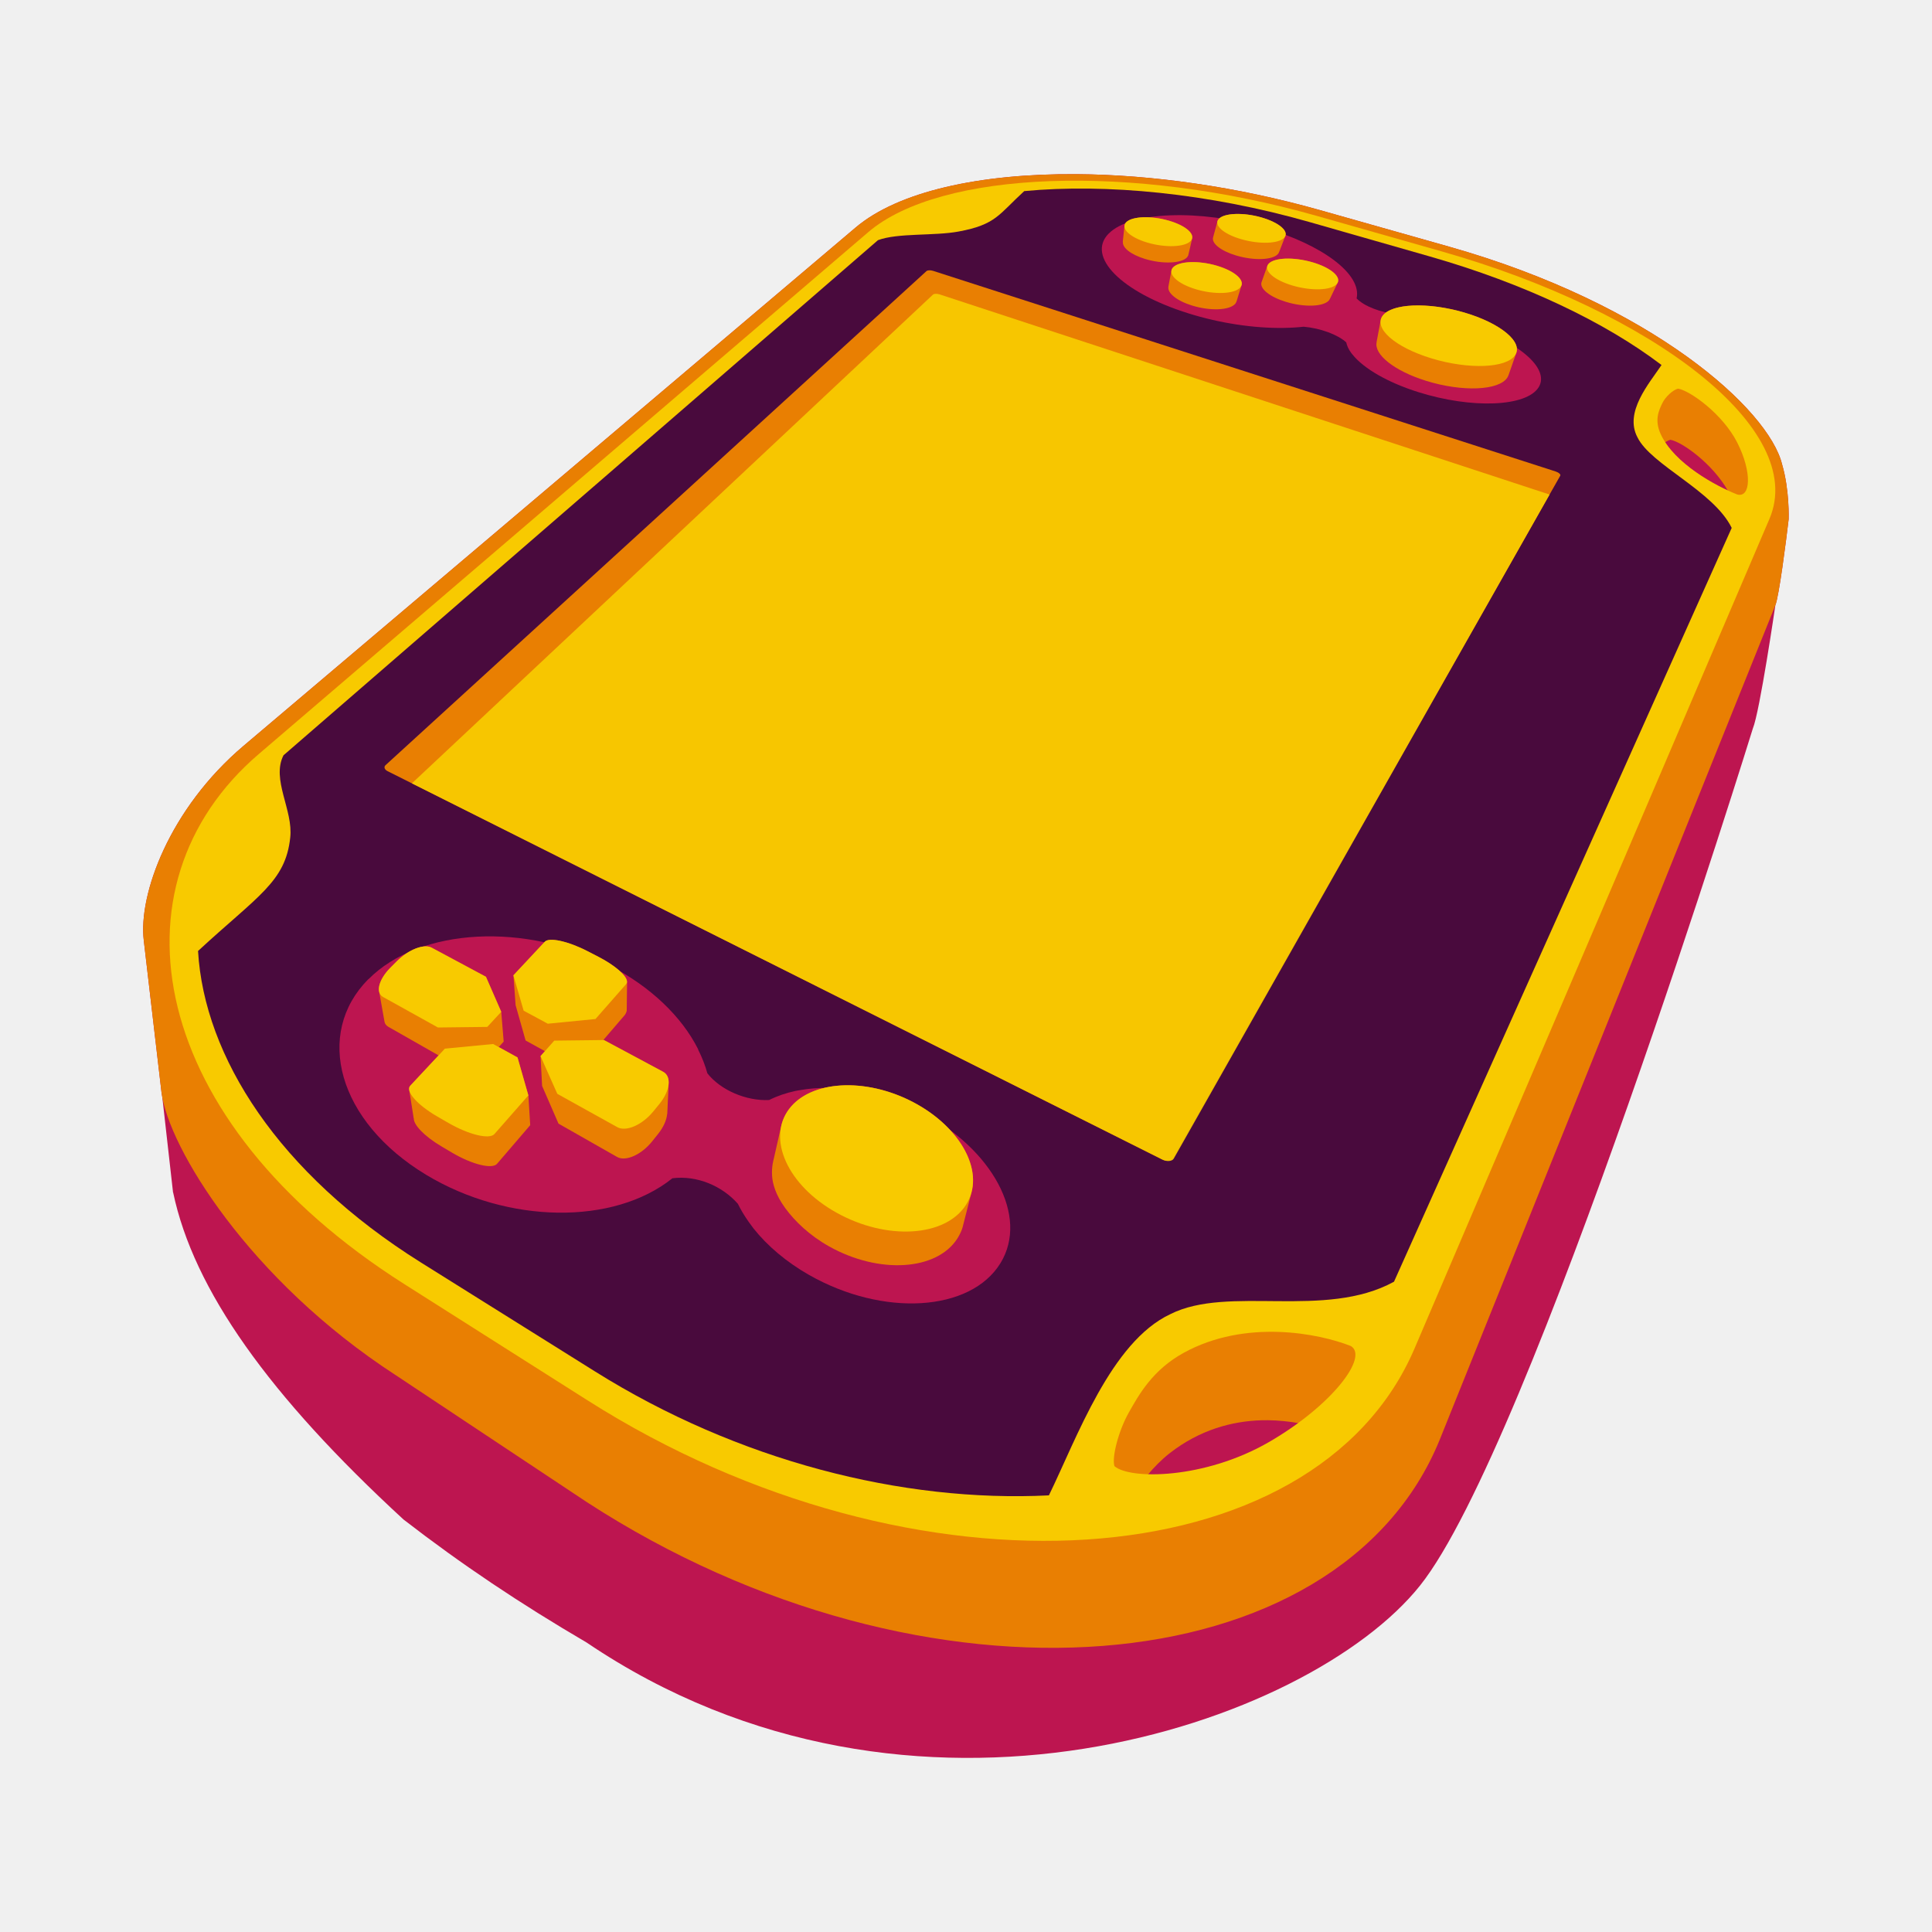
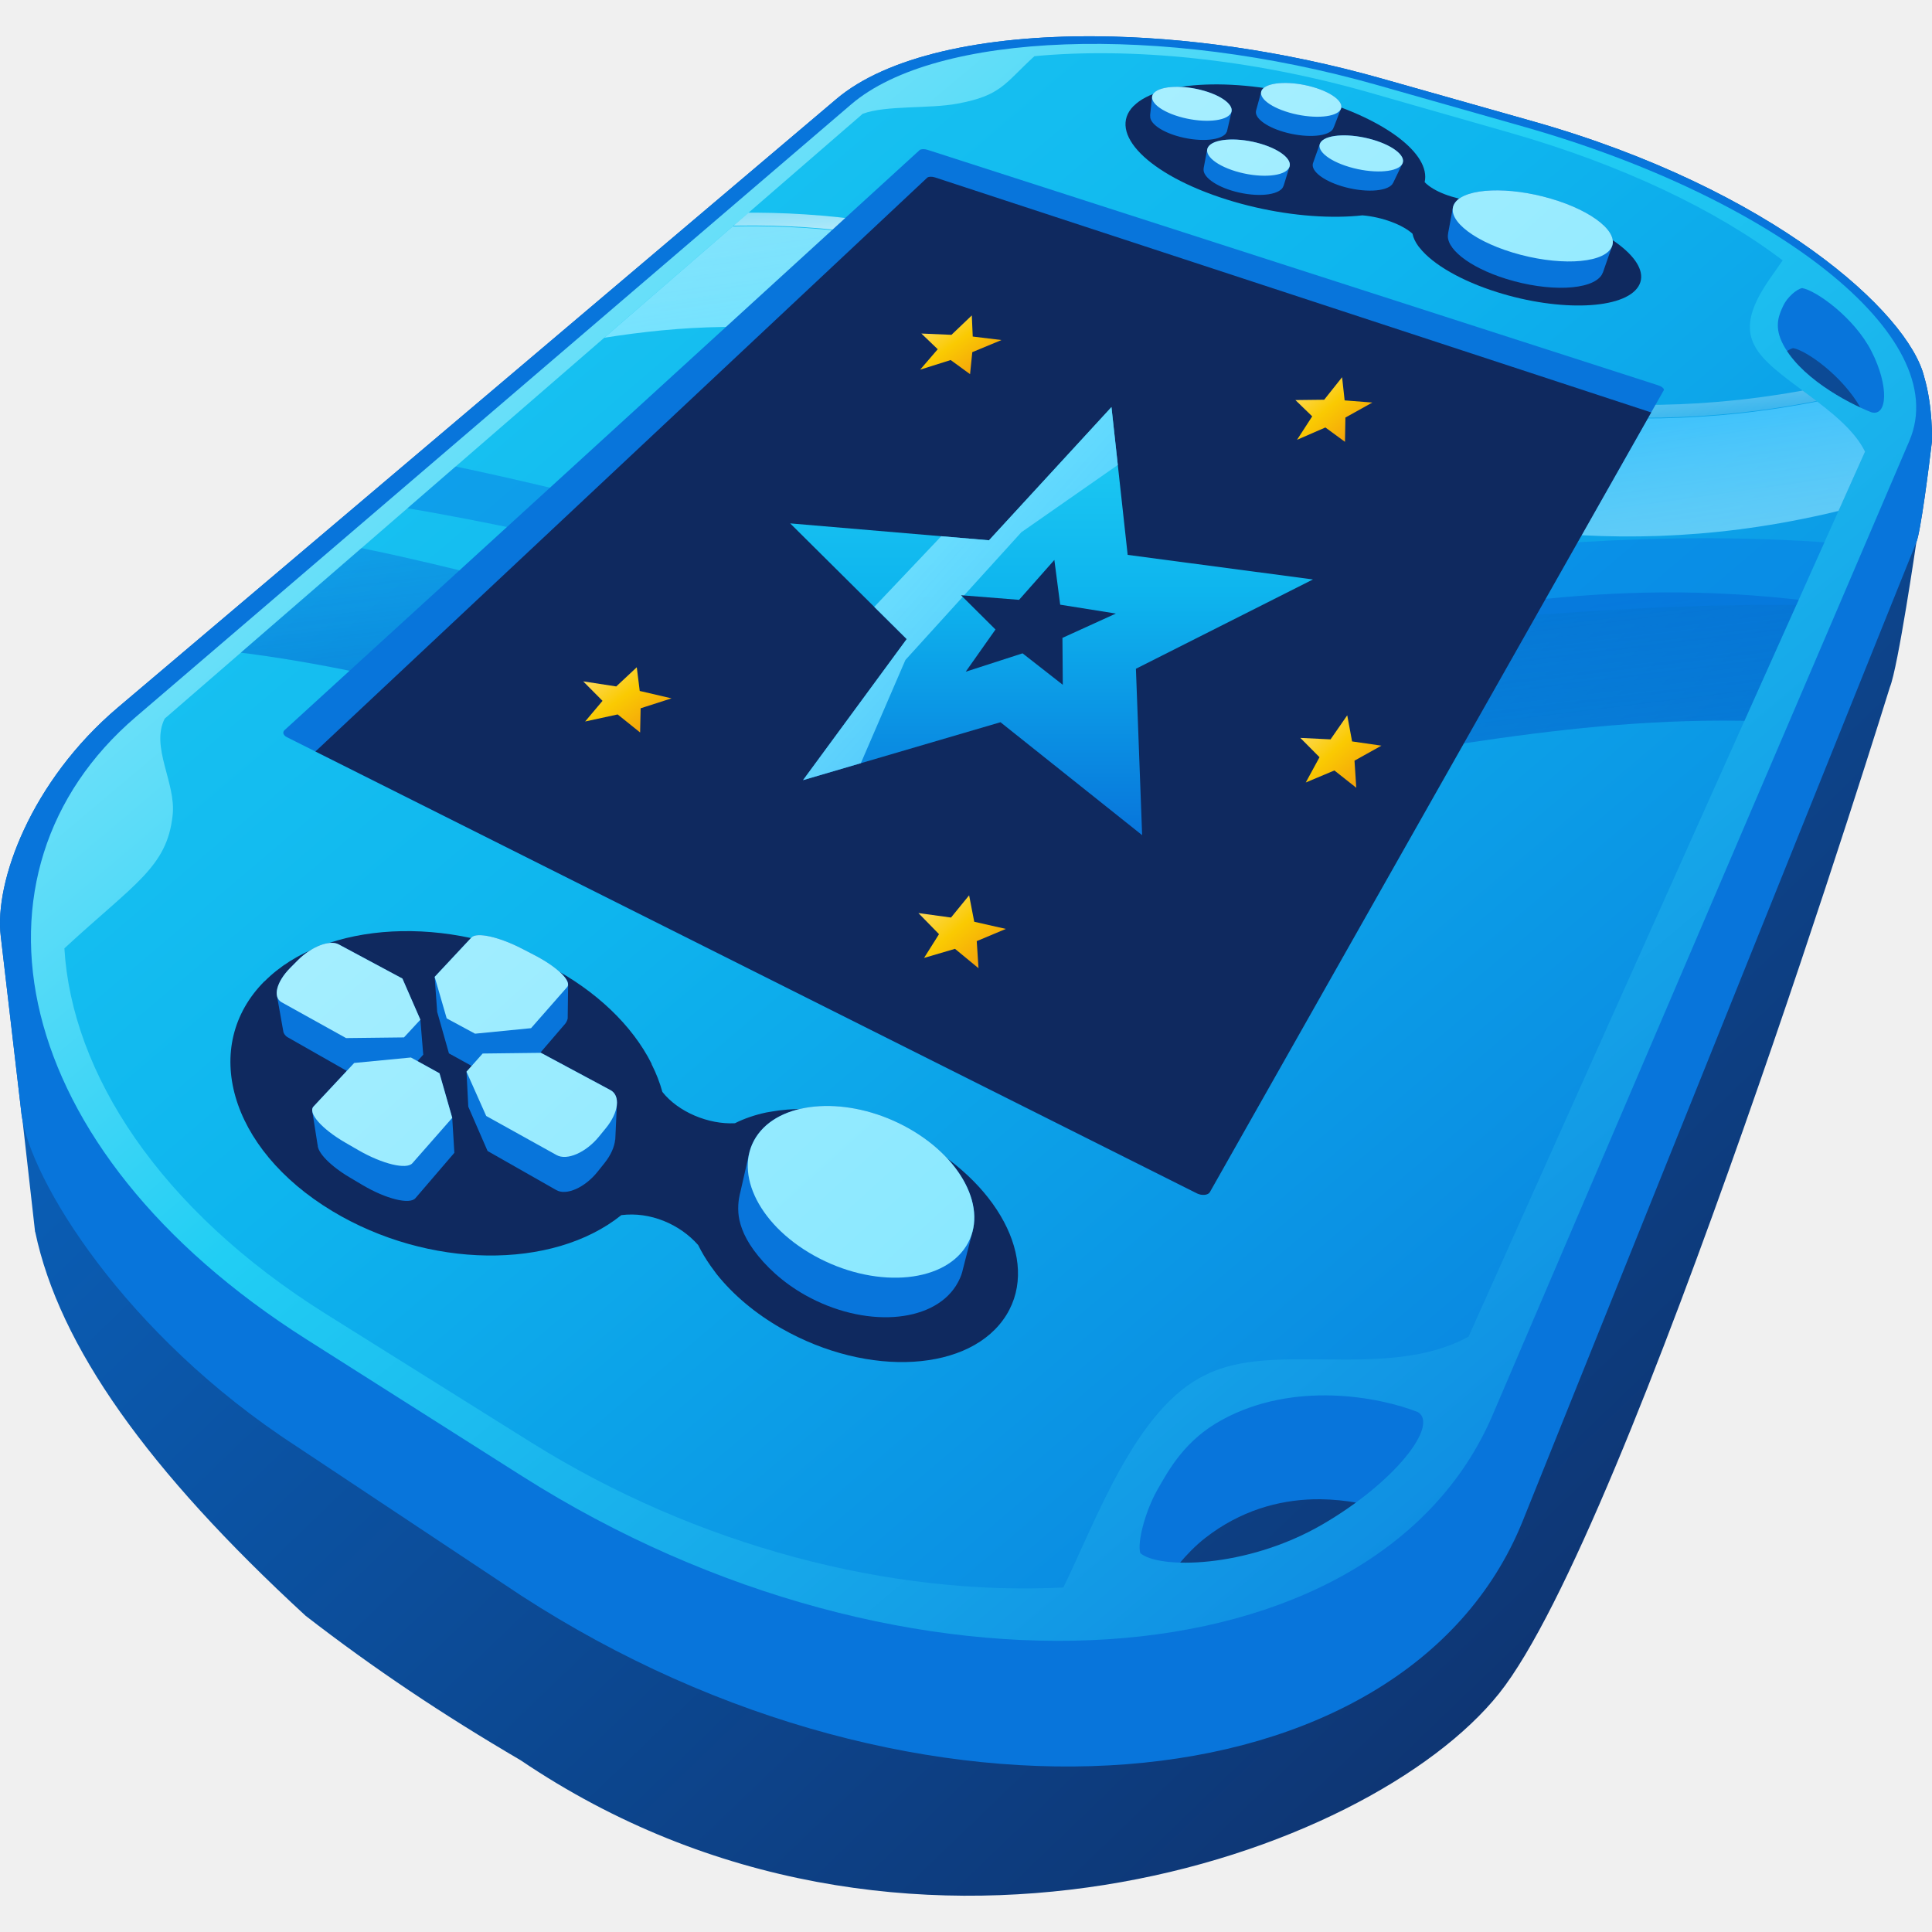
- <svg xmlns="http://www.w3.org/2000/svg" width="1024" height="1024" version="1.1" viewBox="0 0 270.93 270.93" xml:space="preserve">
-   <g transform="translate(-50.828 187.79)">
-     <g transform="matrix(1.2364 0 0 1.2364 -96.157 62.525)">
-       <path d="m240.98-182.7c-10.997-.08-20.23 1.965-25.059 6.055l-69.415 58.784c-8.411 7.123-11.95 16.875-11.316 22.085l2.011 17.232c.024.187.055.383.094.585l1.213 10.757h.012c2.319 11.028 10.875 23.048 26.122 37.085 6.595 5.103 13.208 9.528 20.789 13.967 36.9 24.946 81.92 9.31 94.511-6.47 12.592-15.781 37.746-97.203 37.746-97.203.782-1.869 2.557-13.994 2.557-13.994.413-1.014 1.202-7.164 1.507-9.757 0 0 .115-3.285-.749-6.221-1.508-6.199-14.672-18.15-37.778-24.687l-14.627-4.139c-9.445-2.672-19.064-4.018-27.617-4.08z" fill="#bd1550" />
-       <path d="m240.98-182.7c-10.997-.08-20.23 1.965-25.059 6.055l-69.415 58.784c-8.411 7.123-11.95 16.875-11.316 22.085l2.011 17.232c.784 6.212 9.896 21.244 26.556 32.055l21.707 14.421c38.437 24.942 85.315 20.87 96.711-7.094l38.071-94.655c.413-1.014 1.202-7.164 1.507-9.757 0 0 .115-3.285-.749-6.221-1.508-6.199-14.672-18.15-37.778-24.687l-14.627-4.139c-9.445-2.672-19.064-4.018-27.617-4.08zm67.364 30.126c1.309.231 4.782 2.709 6.516 5.779-2.266-1.052-5.528-3.016-7.143-5.473.21-.144.456-.275.627-.305zm-45.66 111.2c1.18.013 2.47.145 3.544.341-1.002.731-2.191 1.553-3.365 2.232-4.819 2.786-10.26 3.749-13.828 3.646.707-.847 1.586-1.757 2.522-2.485 3.39-2.639 7.052-3.636 10.437-3.728.232-.006.462-.008.69-.005z" fill="#e97f02" />
-       <path d="m148.23-116.93c-17.426 14.922-12.598 41.656 16.493 60.109l20.84 13.22c37.119 23.546 82.48 20.45 93.755-5.906 0 0 40.255-94.095 40.255-94.095 4.358-10.187-13.271-23.542-37.171-30.337l-14.211-4.04c-20.878-5.936-42.629-5.17-50.839 1.86l-69.123 59.19m98.685 74.68c1.128-1.989 2.67-4.821 6.241-6.779 6.999-3.836 15.276-2.207 18.937-.761 2.06 1.23-2.17 6.779-9.283 10.892-7.316 4.23-15.793 4.27-17.529 2.731-.314-1.042.49-4.066 1.634-6.082m60.488-114.44c.352-.758 1.261-1.584 1.82-1.684 1.364.241 5.045 2.864 6.697 6.112 1.714 3.37 1.527 6.308-.003 5.888-2.416-.947-7.129-3.5-8.672-6.833-.751-1.622-.197-2.719.159-3.484" fill="#f8ca00" />
-       <path d="m151.14-116.88c-.042.029-.071.062-.105.093-1.4 2.748 1.122 6.226.764 9.337-.538 5.02-3.662 6.577-10.456 12.856.703 11.973 9.107 25.208 25.291 35.338l19.746 12.359c16.152 10.109 34.817 14.88 51.468 14.047 3.181-6.521 7.038-17.393 13.769-20.551 6.612-3.332 17.519.624 25.373-3.682 0 0 38.301-85.498 38.301-85.498-2.057-4.199-9.15-7.131-10.687-10.27-1.526-2.858 1.312-6.092 2.728-8.203-6.364-4.847-15.549-9.242-26.271-12.31l-13.591-3.888c-11.545-3.303-23.171-4.404-32.421-3.527-2.897 2.65-3.189 3.795-7.43 4.582-2.745.519-6.912.14-9.156.982-.042.025-.059.047-.084.072l-67.239 58.263" fill="#490a3d" />
-       <path d="m244.64-175.97c2.484-2.502 10.26-2.785 17.623-.649 6.621 1.921 11.102 5.28 10.485 8.01.871.905 2.725 1.591 4.609 1.815.526-.008 1.074.008 1.638.047l.653.049c1.752.165 3.599.527 5.376 1.057 5.895 1.757 9.711 4.93 8.377 7.101-1.368 2.226-7.556 2.481-13.665.557-3.431-1.081-6.189-2.669-7.457-4.266 0 0-.13-.157-.13-.157-.306-.419-.498-.828-.576-1.219-.961-.875-2.939-1.614-4.834-1.773-.71.079-1.463.124-2.251.134 0 0-.042.001-.042.001-3.388.048-7.241-.544-10.772-1.649-7.685-2.41-11.607-6.47-9.041-9.055v0m-83.98 84.576c-6.128 6.171-3.493 16.129 6.593 22.201 9.241 5.555 21.233 5.72 27.9.375 2.787-.353 5.646.873 7.423 2.892.335.681.738 1.358 1.208 2.022 0 0 .558.764.558.764 1.595 2.009 3.752 3.824 6.272 5.264 8.438 4.818 18.354 4.208 21.747-1.314 3.261-5.308-.93-12.958-9.003-17.143-4.501-2.328-9.576-3.233-13.777-2.474 0 0-.422.072-.422.072-1.104.234-2.123.584-3.035 1.041-2.566.131-5.481-1.096-7.005-3.025-.247-.903-.598-1.802-1.045-2.687v-.042c-1.875-3.735-5.403-7.071-9.871-9.411-9.646-5.036-21.692-4.41-27.522 1.462v-0" fill="#bd1550" />
-       <path d="m162.61-115.67 61.351-56.035c.121-.111.458-.124.754-.029l70.579 22.746c.389.125.635.343.552.489 0 0-43.974 77.458-43.974 77.458-.167.295-.713.326-1.222.071l-87.809-44.02c-.352-.175-.453-.479-.23-.682" fill="#e97f02" />
-       <path d="m181.33-95.859c-.307.014-.535.086-.659.222l-3.554 3.803-.001.001.001.005.244 3.376 1.135 4.009 2.194 1.212-.498.56.001.003.173 3.376 1.86 4.277 6.644 3.78c.977.556 2.763-.245 3.99-1.78l.666-.833c.621-.777.963-1.582 1.023-2.256h.013l.153-3.304-.006-.002c.083-.669-.115-1.217-.613-1.484l-6.715-3.6v-.001l-.07.001 2.428-2.829c.112-.141.208-.376.225-.494l.041-3.285h-.006c.006-.661-1.315-1.836-3.252-2.837l-1.214-.627c-1.65-.852-3.284-1.335-4.206-1.293zm-14.062.742c-.941-.046-2.299.604-3.37 1.68l-.728.731c-.92.925-1.388 1.917-1.304 2.607h-.001l.001.003.635 3.572c.029.145.166.383.42.527l5.706 3.247-3.206 3.432c-.124.129-.157.302-.118.504-1e-5-2.4e-5-.005 2.5e-5-.005 0 0-.021.504 3.198.504 3.198h.013c-.038.736 1.199 2.035 3.106 3.165l1.229.729c2.265 1.341 4.554 1.911 5.108 1.265l3.76-4.381-.206-3.377v-.004h-.001l-1.231-4.303-2.129-1.175.559-.62-.277-3.378.001-.001-1.734-3.974-6.158-3.302c-.164-.088-.36-.135-.577-.146zm91.734-83.069c-.869.031-1.565.219-1.881.555-.1.107-.152.223-.168.344l-.003-.001-.48 1.759.003.002c-.199.662.859 1.529 2.62 2.053 2.012.599 4.143.519 4.74-.177.067-.077.104-.161.128-.245l.008.003.725-1.869-.003-.001c.172-.669-.957-1.528-2.76-2.039-1.016-.288-2.059-.413-2.929-.382zm-10.455.374c-.873.031-1.582.22-1.922.558-.121.12-.184.251-.2.389l-.003-.001-.193 1.828.017.005c-.1.648.874 1.449 2.508 1.947 1.976.602 4.117.521 4.762-.179.054-.059.078-.123.107-.186l.017.005.012-.051c.013-.038.021-.077.029-.117l.42-1.8-.008-.002c.167-.667-.898-1.507-2.637-2.011-.998-.289-2.035-.415-2.909-.384zm16.137 4.692c-.897.033-1.607.233-1.922.592-.068.078-.111.16-.138.245l-.006-.001-.666 1.881h.002c-.18.706.947 1.627 2.785 2.187 2.101.64 4.3.553 4.891-.19.025-.029.025-.062.043-.093l.017.003.907-1.887c.006-.012.012-.024.017-.037l.01-.021-.003-.001c.287-.726-.931-1.7-2.898-2.27-1.06-.307-2.144-.441-3.041-.408zm-10.785.398c-.901.033-1.626.234-1.965.593-.1.106-.156.22-.181.339l-.003-.001-.351 1.85.008.002c-.145.7.909 1.587 2.66 2.133 2.063.643 4.272.557 4.913-.19.07-.082.111-.17.139-.26l.008.002.567-1.841c.008-.022.016-.044.021-.067l.006-.021-.003-.001c.126-.709-.999-1.595-2.799-2.129-1.041-.309-2.118-.443-3.019-.41zm25.942 4.909c-1.974-.019-3.532.373-4.128 1.154-.141.184-.218.381-.243.588l-.003-.001-.454 2.421.008.003c-.314 1.39 1.966 3.25 5.597 4.383 4.115 1.285 8.281 1.117 9.232-.372.044-.07.072-.142.101-.214l.008.002.021-.056c.003-.008.004-.016.008-.025l.898-2.572-.006-.002c.429-1.444-2.103-3.387-5.938-4.509-1.78-.521-3.566-.784-5.101-.799zm-64.578 88.451c-2.949-.053-5.522.866-6.897 2.711-.442.593-.731 1.244-.881 1.932l-.003-.002-.843 3.714c-.025.102-.26.883-.185 1.96.059.845.397 2.124 1.489 3.617 1.092 1.493 2.752 3.094 4.967 4.338 5.665 3.181 12.225 2.761 14.559-.894.314-.491.524-1.013.593-1.284l1.019-3.99-.002-.001c.878-3.411-1.835-7.68-6.639-10.196-2.363-1.237-4.884-1.865-7.178-1.906z" fill="#e97f02" />
-       <path d="m177.11-91.833 1.163 4.01 2.739 1.478 5.409-.533s3.478-3.959 3.478-3.959c.494-.562-.924-1.949-3.156-3.102l-1.214-.627c-2.2-1.136-4.371-1.616-4.864-1.07l-3.555 3.804m-7.77 8.316 5.477-.527 2.76 1.524s1.232 4.307 1.232 4.307-3.848 4.38-3.848 4.38c-.567.645-2.91.077-5.228-1.264 0 0-1.26-.729-1.26-.729-2.282-1.32-3.646-2.88-3.057-3.492 0 0 3.924-4.2 3.924-4.2m18.036-.977s-5.628.067-5.628.067l-1.561 1.757s1.904 4.276 1.904 4.276l6.802 3.78c1.0.556 2.829-.244 4.085-1.78 0 0 .681-.833.681-.833 1.233-1.508 1.418-3.136.432-3.665l-6.715-3.601m-13.379-7.174 1.734 3.974-1.582 1.711-5.595.066-6.224-3.459c-.885-.492-.505-1.982.835-3.329 0 0 .728-.731.728-.731 1.318-1.324 3.071-2.003 3.947-1.534l6.158 3.302m77.454-85.76c2.011.583 3.124 1.617 2.467 2.31-.663.7-2.865.78-4.9.178-2.019-.597-3.084-1.634-2.398-2.315.68-.675 2.834-.752 4.831-.173m16.268 4.715c2.137.619 3.396 1.718 2.793 2.454-.609.743-2.873.829-5.035.189-2.146-.635-3.355-1.737-2.72-2.459.629-.716 2.842-.798 4.963-.183m-3.176-2.791c-.615.697-2.809.777-4.879.178-2.055-.595-3.187-1.627-2.548-2.305.634-.672 2.779-.749 4.81-.172 2.047.58 3.227 1.61 2.617 2.3m-4.997 5.656c-.66.747-2.933.832-5.057.189-2.107-.638-3.244-1.745-2.559-2.471.678-.72 2.901-.802 4.984-.184 2.099.622 3.287 1.726 2.633 2.466m25.392 2.833c4.128 1.208 6.753 3.368 5.792 4.832-.977 1.489-5.257 1.659-9.486.374-4.166-1.265-6.612-3.439-5.535-4.851 1.059-1.389 5.16-1.545 9.229-.355m-62.501 89.559c5.523 2.891 8.285 8.1 6.002 11.659-2.345 3.655-9.005 4.056-14.695.875-5.559-3.107-7.89-8.366-5.381-11.73 2.445-3.279 8.674-3.631 14.075-.804" fill="#f8ca00" />
-       <path d="m224.7-169.04c.118-.11.447-.122.736-.029l69.2 22.707c-14.372 25.39-28.263 49.936-42.635 75.327-.163.289-.759.361-1.255.111-28.801-14.436-56.346-28.246-85.147-42.682z" fill="#f8ca00" opacity=".95" />
+ <svg xmlns="http://www.w3.org/2000/svg" width="1024" height="1024" viewBox="0 0 270.933 270.933" role="img" aria-labelledby="title">
+   <defs>
+     <linearGradient x1="0%" y1="0%" x2="100%" y2="100%" id="body">
+       <stop offset="0" stop-color="#21cef4" stop-opacity="1" />
+       <stop offset=".43" stop-color="#0eb5ee" stop-opacity="1" />
+       <stop offset="1" stop-color="#0875db" stop-opacity="1" />
+     </linearGradient>
+     <linearGradient x1="0%" y1="0%" x2="100%" y2="100%" id="rim">
+       <stop offset="0" stop-color="#bff4ff" stop-opacity="1" />
+       <stop offset=".43" stop-color="#21cef4" stop-opacity="1" />
+       <stop offset="1" stop-color="#0875db" stop-opacity="1" />
+     </linearGradient>
+     <linearGradient x1="0%" y1="0%" x2="100%" y2="100%" id="side">
+       <stop offset="0" stop-color="#0875db" stop-opacity="1" />
+       <stop offset="1" stop-color="#0f295f" stop-opacity="1" />
+     </linearGradient>
+     <linearGradient x1="0%" y1="0%" x2="100%" y2="100%" id="buttons">
+       <stop offset="0" stop-color="#bff4ff" stop-opacity="1" />
+       <stop offset="1" stop-color="#78e4ff" stop-opacity="1" />
+     </linearGradient>
+     <linearGradient x1="0%" y1="0%" x2="0%" y2="100%" id="star">
+       <stop offset="0" stop-color="#21cef4" stop-opacity="1" />
+       <stop offset=".43" stop-color="#0eb5ee" stop-opacity="1" />
+       <stop offset="1" stop-color="#0875db" stop-opacity="1" />
+     </linearGradient>
+     <linearGradient x1="0%" y1="0%" x2="100%" y2="100%" id="gold">
+       <stop offset="0" stop-color="#ffe07a" stop-opacity="1" />
+       <stop offset=".45" stop-color="#faca02" stop-opacity="1" />
+       <stop offset="1" stop-color="#f1920f" stop-opacity="1" />
+     </linearGradient>
+     <linearGradient x1="0%" y1="0%" x2="100%" y2="100%" id="waveLight">
+       <stop offset="0" stop-color="#bff4ff" stop-opacity=".65" />
+       <stop offset=".38" stop-color="#78e4ff" stop-opacity=".95" />
+       <stop offset=".72" stop-color="#4cc9ff" stop-opacity=".82" />
+       <stop offset="1" stop-color="#a9edff" stop-opacity=".58" />
+     </linearGradient>
+     <linearGradient x1="0%" y1="0%" x2="100%" y2="100%" id="waveShadow">
+       <stop offset="0" stop-color="#0871dd" stop-opacity=".3" />
+       <stop offset=".5" stop-color="#0058c9" stop-opacity=".58" />
+       <stop offset="1" stop-color="#004bbd" stop-opacity=".32" />
+     </linearGradient>
+     <linearGradient x1="0%" y1="0%" x2="100%" y2="100%" id="waveStroke">
+       <stop offset="0" stop-color="#ffffff" stop-opacity=".08" />
+       <stop offset=".3" stop-color="#ffffff" stop-opacity=".78" />
+       <stop offset=".7" stop-color="#e8fbff" stop-opacity=".7" />
+       <stop offset="1" stop-color="#ffffff" stop-opacity=".04" />
+     </linearGradient>
+     <clipPath id="faceClip">
+       <path d="m 74.078,-87.148 c -0.061,0.043 -0.103,0.091 -0.152,0.136 -2.032,3.99 1.629,9.039 1.11,13.554 -0.781,7.287 -5.315,9.548 -15.178,18.662 1.021,17.381 13.221,36.593 36.714,51.298 0,0 28.664,17.941 28.664,17.941 23.447,14.675 50.542,21.6 74.714,20.391 4.618,-9.466 10.217,-25.249 19.988,-29.833 9.599,-4.837 25.431,0.906 36.833,-5.344 0,0 55.6,-124.112 55.6,-124.112 -2.986,-6.096 -13.282,-10.352 -15.513,-14.909 -2.216,-4.148 1.905,-8.843 3.96,-11.908 -9.238,-7.036 -22.572,-13.416 -38.137,-17.869 0,0 -19.73,-5.644 -19.73,-5.644 -16.759,-4.794 -33.637,-6.394 -47.064,-5.12 -4.206,3.847 -4.629,5.509 -10.786,6.651 -3.984,0.753 -10.034,0.203 -13.291,1.426 -0.061,0.036 -0.085,0.069 -0.122,0.104 0,0 -97.607,84.578 -97.607,84.578" />
+     </clipPath>
+     <clipPath id="screenClip">
+       <path d="m 180.858,-162.87 c 0.172,-0.159 0.648,-0.177 1.068,-0.043 l 100.454,32.963 c -20.863,36.858 -41.029,72.49 -61.891,109.348 -0.237,0.42 -1.101,0.524 -1.822,0.16 -41.808,-20.956 -81.795,-41.004 -123.603,-61.96 z" />
+     </clipPath>
+     <clipPath id="starClip">
+       <polygon points="161.637,-114.39 189.516,-112.018 206.692,-130.696 208.966,-109.971 234.952,-106.527 210.122,-94.002 210.995,-70.669 191.13,-86.505 163.438,-78.381 177.979,-98.167" fill="#ffffff" />
+     </clipPath>
+   </defs>
+   <g id="handheld" transform="translate(-50.82766,187.786)">
+     <path id="path6160" d="m 204.502,-182.696 c -15.964,-0.116 -29.367,2.853 -36.377,8.79 L 67.358,-88.572 c -12.21,10.34 -17.347,24.496 -16.426,32.06 l 2.919,25.015 c 0.034,0.271 0.08,0.556 0.136,0.85 l 1.76,15.615 H 55.765 c 3.366,16.008 15.787,33.458 37.92,53.834 9.574,7.408 19.174,13.831 30.178,20.275 53.565,36.213 118.919,13.516 137.197,-9.393 18.279,-22.908 54.794,-141.105 54.794,-141.105 1.135,-2.712 3.711,-20.314 3.711,-20.314 0.6,-1.472 1.745,-10.4 2.187,-14.164 0,0 0.167,-4.769 -1.087,-9.03 -2.188,-8.999 -21.298,-26.347 -54.841,-35.837 l -21.234,-6.008 c -13.71,-3.879 -27.674,-5.832 -40.09,-5.923 z" fill="url(#side)" />
+     <path id="path6162" d="m 204.502,-182.696 c -15.964,-0.116 -29.367,2.853 -36.377,8.79 L 67.358,-88.572 c -12.21,10.34 -17.347,24.496 -16.426,32.06 l 2.919,25.015 c 1.138,9.018 14.365,30.839 38.549,46.533 L 123.912,35.969 c 55.798,36.208 123.847,30.296 140.39,-10.298 l 55.265,-137.405 c 0.6,-1.472 1.745,-10.4 2.187,-14.164 0,0 0.167,-4.769 -1.087,-9.03 -2.188,-8.999 -21.298,-26.347 -54.841,-35.837 l -21.234,-6.008 c -13.71,-3.879 -27.674,-5.832 -40.09,-5.923 z m 97.789,43.732 c 1.901,0.336 6.941,3.933 9.459,8.388 -3.289,-1.527 -8.025,-4.378 -10.369,-7.945 0.305,-0.209 0.662,-0.399 0.91,-0.443 z M 236.009,22.459 c 1.713,0.02 3.586,0.21 5.145,0.495 -1.454,1.062 -3.18,2.255 -4.885,3.241 -6.995,4.044 -14.894,5.442 -20.074,5.292 1.026,-1.229 2.302,-2.55 3.661,-3.608 4.922,-3.83 10.237,-5.278 15.151,-5.412 0.337,-0.009 0.67,-0.012 1.002,-0.008 z" fill="#0875db" />
+     <path id="path6164" d="m 69.852,-87.228 c -25.297,21.661 -18.288,60.47 23.942,87.257 0,0 30.252,19.19 30.252,19.19 53.883,34.18 119.731,29.687 136.099,-8.574 0,0 58.436,-136.593 58.436,-136.593 6.327,-14.787 -19.264,-34.174 -53.959,-44.038 0,0 -20.629,-5.865 -20.629,-5.865 -30.308,-8.617 -61.883,-7.505 -73.8,2.7 0,0 -100.342,85.923 -100.342,85.923 M 213.108,21.181 c 1.637,-2.887 3.876,-6.999 9.06,-9.84 10.16,-5.569 22.175,-3.204 27.49,-1.105 2.99,1.785 -3.15,9.841 -13.476,15.811 -10.621,6.141 -22.926,6.198 -25.446,3.964 -0.456,-1.513 0.712,-5.902 2.371,-8.829 0,0 0,0 0,0 M 300.915,-144.942 c 0.51,-1.1 1.831,-2.299 2.642,-2.444 1.979,0.349 7.324,4.157 9.722,8.873 2.489,4.892 2.217,9.157 -0.005,8.548 -3.507,-1.374 -10.349,-5.08 -12.589,-9.919 -1.09,-2.354 -0.286,-3.947 0.231,-5.057 0,0 0,0 0,0" fill="url(#rim)" />
+     <path id="path6166" d="m 74.078,-87.148 c -0.061,0.043 -0.103,0.091 -0.152,0.136 -2.032,3.99 1.629,9.039 1.11,13.554 -0.781,7.287 -5.315,9.548 -15.178,18.662 1.021,17.381 13.221,36.593 36.714,51.298 0,0 28.664,17.941 28.664,17.941 23.447,14.675 50.542,21.6 74.714,20.391 4.618,-9.466 10.217,-25.249 19.988,-29.833 9.599,-4.837 25.431,0.906 36.833,-5.344 0,0 55.6,-124.112 55.6,-124.112 -2.986,-6.096 -13.282,-10.352 -15.513,-14.909 -2.216,-4.148 1.905,-8.843 3.96,-11.908 -9.238,-7.036 -22.572,-13.416 -38.137,-17.869 0,0 -19.73,-5.644 -19.73,-5.644 -16.759,-4.794 -33.637,-6.394 -47.064,-5.12 -4.206,3.847 -4.629,5.509 -10.786,6.651 -3.984,0.753 -10.034,0.203 -13.291,1.426 -0.061,0.036 -0.085,0.069 -0.122,0.104 0,0 -97.607,84.578 -97.607,84.578" fill="url(#body)" />
+     <g clip-path="url(#faceClip)" id="body-waves">
+       <path fill="url(#waveShadow)" d="M30 -108 C90 -127 124 -98 184 -95 S270 -119 345 -94 L345 -78 C279 -100 241 -73 183 -77 S87 -109 30 -92 Z" />
+       <path fill="url(#waveLight)" d="M30 -142 C97 -134 125 -164 178 -154 S270 -109 345 -145 L345 -130 C271 -92 228 -126 177 -139 S94 -117 30 -129 Z" />
+       <path fill="none" stroke="url(#waveStroke)" stroke-width="1.8" stroke-linecap="round" d="M30 -143 C97 -135 125 -165 178 -155 S270 -110 345 -146" />
+       <path fill="#087be3" fill-opacity=".48" d="M30 -121 C95 -139 133 -112 189 -108 S279 -121 345 -106 L345 -100 C276 -109 245 -94 188 -101 S94 -129 30 -115 Z" />
+     </g>
+     <path id="path6168" d="m 209.81,-172.929 c 3.606,-3.632 14.895,-4.042 25.582,-0.942 9.611,2.788 16.116,7.665 15.221,11.628 1.264,1.314 3.955,2.31 6.69,2.634 0.763,-0.012 1.559,0.012 2.378,0.068 0,0 0.947,0.07 0.947,0.07 2.543,0.239 5.224,0.766 7.804,1.534 8.558,2.551 14.097,7.156 12.16,10.308 -1.986,3.232 -10.969,3.602 -19.836,0.808 -4.98,-1.569 -8.984,-3.874 -10.825,-6.193 0,0 -0.188,-0.229 -0.188,-0.229 -0.444,-0.608 -0.723,-1.203 -0.836,-1.77 -1.395,-1.27 -4.267,-2.343 -7.018,-2.574 -1.03,0.114 -2.123,0.18 -3.268,0.194 0,0 -0.061,8.5e-4 -0.061,8.5e-4 -4.918,0.069 -10.512,-0.79 -15.638,-2.393 -11.156,-3.498 -16.85,-9.393 -13.124,-13.145 0,0 0,1.8e-4 0,1.8e-4 M 87.89,-50.155 c -8.896,8.959 -5.07,23.414 9.571,32.228 13.415,8.063 30.822,8.304 40.501,0.544 4.046,-0.512 8.197,1.268 10.775,4.198 0.486,0.989 1.071,1.971 1.753,2.936 0,0 0.81,1.108 0.81,1.108 2.316,2.916 5.447,5.551 9.105,7.641 12.25,6.995 26.644,6.109 31.569,-1.908 4.734,-7.706 -1.35,-18.81 -13.07,-24.885 -6.533,-3.379 -13.902,-4.693 -20,-3.591 0,0 -0.613,0.105 -0.613,0.105 -1.602,0.34 -3.082,0.848 -4.406,1.511 -3.725,0.19 -7.957,-1.591 -10.169,-4.391 -0.359,-1.311 -0.868,-2.616 -1.517,-3.9 0,0 0,-0.061 0,-0.061 -2.722,-5.421 -7.843,-10.264 -14.329,-13.661 -14.002,-7.311 -31.489,-6.401 -39.952,2.122 0,0 0,-1.82e-4 0,-1.82e-4" fill="#0f295f" />
+     <path id="path6170" d="m 90.728,-85.395 c 0,0 89.06,-81.342 89.06,-81.342 0.176,-0.162 0.665,-0.18 1.095,-0.043 0,0 102.455,33.02 102.455,33.02 0.565,0.182 0.921,0.498 0.801,0.71 0,0 -63.835,112.442 -63.835,112.442 -0.243,0.428 -1.034,0.473 -1.773,0.103 0,0 -127.468,-63.902 -127.468,-63.902 -0.511,-0.255 -0.657,-0.696 -0.334,-0.99 0,0 0,0 0,0" fill="#0875db" />
+     <path id="path6172" d="m 117.898,-56.639 c -0.446,0.02 -0.777,0.125 -0.956,0.323 l -5.16,5.521 -0.001,0.001 0.001,0.007 0.355,4.901 1.648,5.82 3.185,1.759 -0.723,0.814 0.001,0.004 0.251,4.901 2.701,6.209 9.645,5.486 c 1.418,0.807 4.011,-0.355 5.792,-2.585 l 0.967,-1.21 c 0.901,-1.128 1.398,-2.297 1.486,-3.275 h 0.019 l 0.223,-4.796 -0.009,-0.003 c 0.12,-0.972 -0.167,-1.767 -0.89,-2.154 l -9.747,-5.226 v -0.001 l -0.101,0.001 3.525,-4.106 c 0.163,-0.205 0.302,-0.546 0.327,-0.717 l 0.06,-4.769 h -0.008 c 0.009,-0.959 -1.909,-2.666 -4.721,-4.118 l -1.762,-0.911 c -2.395,-1.237 -4.767,-1.937 -6.105,-1.876 z m -20.412,1.078 c -1.367,-0.067 -3.337,0.877 -4.892,2.439 l -1.056,1.062 c -1.336,1.343 -2.014,2.783 -1.892,3.785 h -0.001 l 0.001,0.004 0.922,5.185 c 0.043,0.21 0.24,0.556 0.609,0.765 l 8.283,4.713 -4.654,4.982 c -0.18,0.187 -0.228,0.439 -0.171,0.732 -2e-5,-3.4e-5 -0.007,3.7e-5 -0.007,0 6.08e-4,-0.03 0.732,4.642 0.732,4.642 h 0.019 c -0.055,1.068 1.74,2.955 4.509,4.594 l 1.784,1.059 c 3.288,1.947 6.61,2.773 7.415,1.836 l 5.458,-6.36 -0.299,-4.902 v -0.005 c 0,0 -0.001,0 -0.001,0 l -1.787,-6.247 -3.09,-1.706 0.812,-0.9 -0.403,-4.904 0.001,-0.001 -2.517,-5.769 -8.939,-4.793 c -0.238,-0.128 -0.522,-0.197 -0.838,-0.212 z M 230.652,-176.148 c -1.262,0.045 -2.271,0.318 -2.731,0.805 -0.146,0.155 -0.221,0.323 -0.244,0.499 l -0.005,-0.001 -0.697,2.554 0.005,0.003 c -0.289,0.961 1.248,2.219 3.803,2.981 2.92,0.87 6.014,0.753 6.881,-0.257 0.097,-0.112 0.151,-0.233 0.185,-0.356 l 0.012,0.004 1.052,-2.714 -0.004,-10e-4 c 0.25,-0.972 -1.39,-2.219 -4.006,-2.961 -1.475,-0.418 -2.989,-0.6 -4.252,-0.555 z m -15.177,0.543 c -1.267,0.045 -2.297,0.32 -2.79,0.809 -0.175,0.174 -0.267,0.364 -0.291,0.564 l -0.005,-0.001 -0.28,2.654 0.024,0.007 c -0.145,0.94 1.269,2.104 3.641,2.826 2.868,0.873 5.977,0.756 6.912,-0.26 0.078,-0.085 0.113,-0.179 0.156,-0.271 l 0.025,0.007 0.017,-0.073 c 0.018,-0.055 0.03,-0.112 0.043,-0.169 l 0.609,-2.613 -0.012,-0.003 c 0.242,-0.968 -1.304,-2.188 -3.827,-2.919 -1.449,-0.42 -2.955,-0.603 -4.222,-0.557 z m 23.425,6.811 c -1.302,0.048 -2.333,0.339 -2.79,0.859 -0.099,0.113 -0.161,0.232 -0.2,0.356 l -0.008,-0.001 -0.967,2.73 h 0.003 c -0.261,1.025 1.375,2.362 4.042,3.174 3.05,0.929 6.241,0.803 7.1,-0.276 0.036,-0.043 0.036,-0.09 0.063,-0.135 l 0.025,0.005 1.316,-2.739 c 0.009,-0.018 0.018,-0.035 0.025,-0.053 l 0.015,-0.031 -0.004,-0.001 c 0.417,-1.054 -1.352,-2.468 -4.206,-3.295 -1.539,-0.446 -3.112,-0.64 -4.414,-0.592 z m -15.655,0.577 c -1.308,0.048 -2.36,0.339 -2.853,0.862 -0.145,0.153 -0.226,0.319 -0.263,0.492 l -0.005,-0.001 -0.509,2.686 0.012,0.003 c -0.211,1.016 1.32,2.305 3.861,3.097 2.996,0.934 6.202,0.808 7.132,-0.276 0.102,-0.119 0.161,-0.247 0.201,-0.377 l 0.012,0.003 0.823,-2.673 c 0.011,-0.032 0.024,-0.064 0.031,-0.097 l 0.009,-0.031 -0.005,-10e-4 c 0.183,-1.029 -1.451,-2.316 -4.064,-3.09 -1.512,-0.448 -3.075,-0.643 -4.382,-0.595 z m 37.659,7.126 c -2.865,-0.028 -5.127,0.541 -5.992,1.675 -0.204,0.267 -0.316,0.554 -0.352,0.854 l -0.005,-0.001 -0.659,3.514 0.012,0.004 c -0.456,2.018 2.854,4.718 8.124,6.363 5.974,1.865 12.021,1.621 13.402,-0.54 0.064,-0.101 0.105,-0.206 0.147,-0.311 l 0.012,0.003 0.031,-0.081 c 0.004,-0.012 0.006,-0.024 0.012,-0.036 l 1.304,-3.734 -0.009,-0.003 c 0.623,-2.096 -3.053,-4.917 -8.62,-6.545 -2.584,-0.756 -5.177,-1.139 -7.406,-1.16 z m -93.744,128.399 c -4.281,-0.077 -8.016,1.258 -10.013,3.936 -0.641,0.86 -1.061,1.806 -1.279,2.805 l -0.004,-0.003 -1.224,5.392 c -0.036,0.148 -0.377,1.283 -0.268,2.846 0.085,1.227 0.577,3.084 2.162,5.25 1.585,2.167 3.995,4.491 7.211,6.297 8.223,4.618 17.746,4.008 21.135,-1.298 0.455,-0.712 0.76,-1.47 0.862,-1.864 l 1.479,-5.792 -0.003,-0.001 c 1.275,-4.951 -2.663,-11.149 -9.638,-14.8 -3.43,-1.796 -7.09,-2.708 -10.42,-2.767 z" fill="#0875db" />
+     <path id="path6174" d="m 111.782,-50.794 c 0,0 1.688,5.821 1.688,5.821 0,0 3.976,2.146 3.976,2.146 0,0 7.852,-0.774 7.852,-0.774 0,0 5.049,-5.748 5.049,-5.748 0.717,-0.816 -1.341,-2.829 -4.582,-4.503 0,0 -1.762,-0.91 -1.762,-0.91 -3.194,-1.65 -6.345,-2.346 -7.061,-1.554 0,0 -5.16,5.522 -5.16,5.522 m -11.28,12.071 c 0,0 7.951,-0.765 7.951,-0.765 0,0 4.006,2.212 4.006,2.212 0,0 1.788,6.252 1.788,6.252 0,0 -5.586,6.359 -5.586,6.359 -0.824,0.937 -4.224,0.112 -7.59,-1.835 0,0 -1.829,-1.058 -1.829,-1.058 -3.312,-1.916 -5.293,-4.18 -4.437,-5.069 0,0 5.696,-6.097 5.696,-6.097 m 26.182,-1.419 c 0,0 -8.17,0.097 -8.17,0.097 0,0 -2.266,2.55 -2.266,2.55 0,0 2.764,6.207 2.764,6.207 0,0 9.874,5.487 9.874,5.487 1.452,0.807 4.107,-0.355 5.93,-2.584 0,0 0.989,-1.21 0.989,-1.21 1.79,-2.189 2.059,-4.553 0.627,-5.321 0,0 -9.748,-5.227 -9.748,-5.227 m -19.422,-10.415 c 0,0 2.517,5.769 2.517,5.769 0,0 -2.296,2.484 -2.296,2.484 0,0 -8.122,0.095 -8.122,0.095 0,0 -9.035,-5.021 -9.035,-5.021 -1.285,-0.714 -0.733,-2.877 1.212,-4.832 0,0 1.056,-1.062 1.056,-1.062 1.913,-1.922 4.458,-2.908 5.729,-2.226 0,0 8.939,4.793 8.939,4.793 M 219.698,-175.048 c 2.92,0.846 4.536,2.347 3.582,3.354 -0.963,1.016 -4.16,1.132 -7.112,0.259 -2.93,-0.867 -4.476,-2.373 -3.481,-3.361 0.987,-0.98 4.114,-1.092 7.012,-0.252 0,0 0,0 0,0 m 23.616,6.845 c 3.102,0.899 4.93,2.493 4.054,3.563 -0.884,1.079 -4.17,1.203 -7.31,0.274 -3.115,-0.922 -4.87,-2.521 -3.948,-3.57 0.913,-1.04 4.126,-1.158 7.204,-0.266 0,0 0,0 0,0 m -4.611,-4.052 c -0.893,1.011 -4.077,1.127 -7.083,0.258 -2.983,-0.863 -4.626,-2.362 -3.699,-3.346 0.92,-0.976 4.034,-1.087 6.983,-0.25 2.971,0.843 4.684,2.337 3.799,3.339 0,0 0,0 0,0 m -7.254,8.211 c -0.958,1.084 -4.258,1.208 -7.341,0.275 -3.059,-0.926 -4.709,-2.533 -3.715,-3.587 0.985,-1.045 4.211,-1.164 7.234,-0.267 3.047,0.903 4.772,2.505 3.822,3.579 0,0 0,0 0,0 m 36.86,4.112 c 5.993,1.753 9.802,4.889 8.408,7.014 -1.418,2.161 -7.631,2.408 -13.77,0.543 -6.048,-1.837 -9.599,-4.993 -8.036,-7.042 1.537,-2.016 7.491,-2.243 13.398,-0.515 0,0 0,0 0,0 m -90.73,130.008 c 8.017,4.197 12.027,11.759 8.712,16.925 -3.404,5.305 -13.073,5.888 -21.332,1.27 -8.069,-4.511 -11.453,-12.144 -7.812,-17.028 3.549,-4.761 12.592,-5.271 20.432,-1.167 0,0 0,0 0,0" fill="url(#buttons)" />
+     <path id="path6176" d="m 180.858,-162.87 c 0.172,-0.159 0.648,-0.177 1.068,-0.043 l 100.454,32.963 c -20.863,36.858 -41.029,72.49 -61.891,109.348 -0.237,0.42 -1.101,0.524 -1.822,0.16 -41.808,-20.956 -81.795,-41.004 -123.603,-61.96 z" fill="#0f295f" />
+     <g id="matchmaker-screen" clip-path="url(#screenClip)">
+       <polygon points="161.637,-114.39 189.516,-112.018 206.692,-130.696 208.966,-109.971 234.952,-106.527 210.122,-94.002 210.995,-70.669 191.13,-86.505 163.438,-78.381 177.979,-98.167" fill="url(#star)" id="matchmaker-star" />
+       <g clip-path="url(#starClip)">
+         <polygon points="142.513,-61.027 160.249,-78.011 169.722,-98.769 186.304,-116.259 208.092,-131.938 219.188,-151.595 227.29,-148.986 216.57,-128.852 194.051,-113.141 177.797,-95.234 168.653,-74.058 151.245,-56.657" fill="url(#waveLight)" />
+       </g>
+       <polygon points="185.597,-104.315 193.736,-103.668 198.685,-109.261 199.504,-102.988 207.311,-101.744 199.819,-98.334 199.867,-91.754 194.225,-96.166 186.254,-93.589 190.429,-99.507" fill="#0f295f" />
+       <polygon points="132.612,-92.235 137.248,-91.523 140.125,-94.213 140.54,-90.891 145.004,-89.852 140.666,-88.46 140.596,-85.066 137.445,-87.597 132.883,-86.608 135.322,-89.503" fill="url(#gold)" />
+       <polygon points="180.037,-141.013 184.255,-140.831 187.108,-143.553 187.24,-140.59 191.272,-140.101 187.176,-138.4 186.864,-135.314 184.145,-137.296 179.866,-135.948 182.33,-138.812" fill="url(#gold)" />
+       <polygon points="232.487,-131.683 236.525,-131.73 239.035,-134.886 239.392,-131.638 243.277,-131.335 239.499,-129.23 239.44,-125.824 236.693,-127.84 232.716,-126.109 234.845,-129.398" fill="url(#gold)" />
+       <polygon points="233.179,-84.307 237.416,-84.101 239.757,-87.472 240.437,-83.813 244.551,-83.219 240.775,-81.113 241.025,-77.313 237.955,-79.74 233.941,-78.055 235.869,-81.599" fill="url(#gold)" />
+       <polygon points="179.62,-59.743 184.191,-59.114 186.732,-62.23 187.45,-58.524 191.886,-57.52 187.8,-55.808 188.049,-52.009 184.751,-54.726 180.413,-53.453 182.51,-56.783" fill="url(#gold)" />
    </g>
  </g>
</svg>
